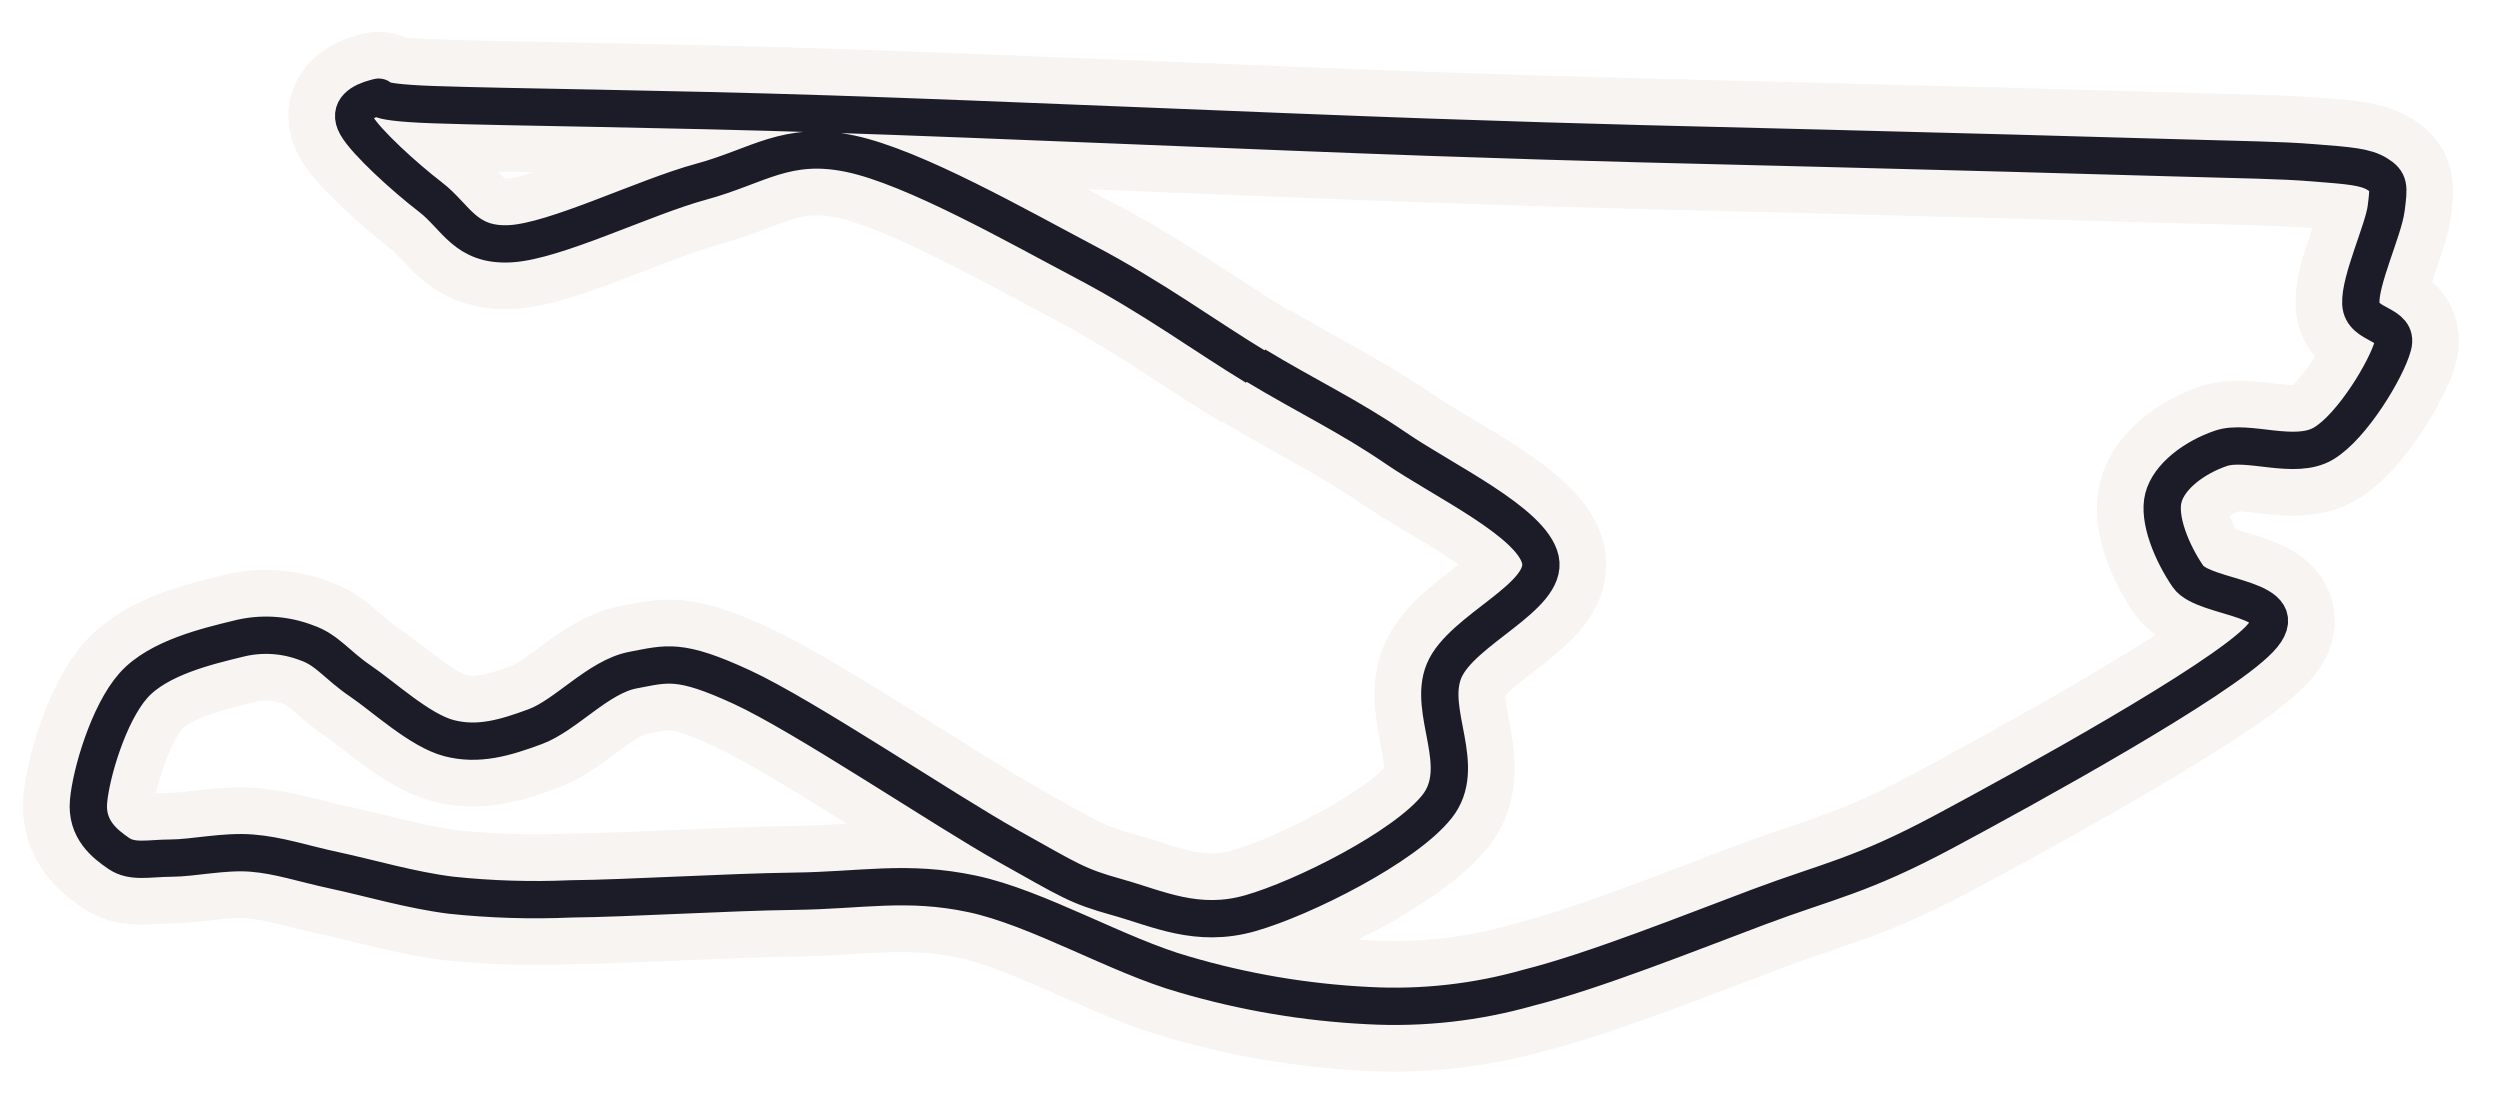
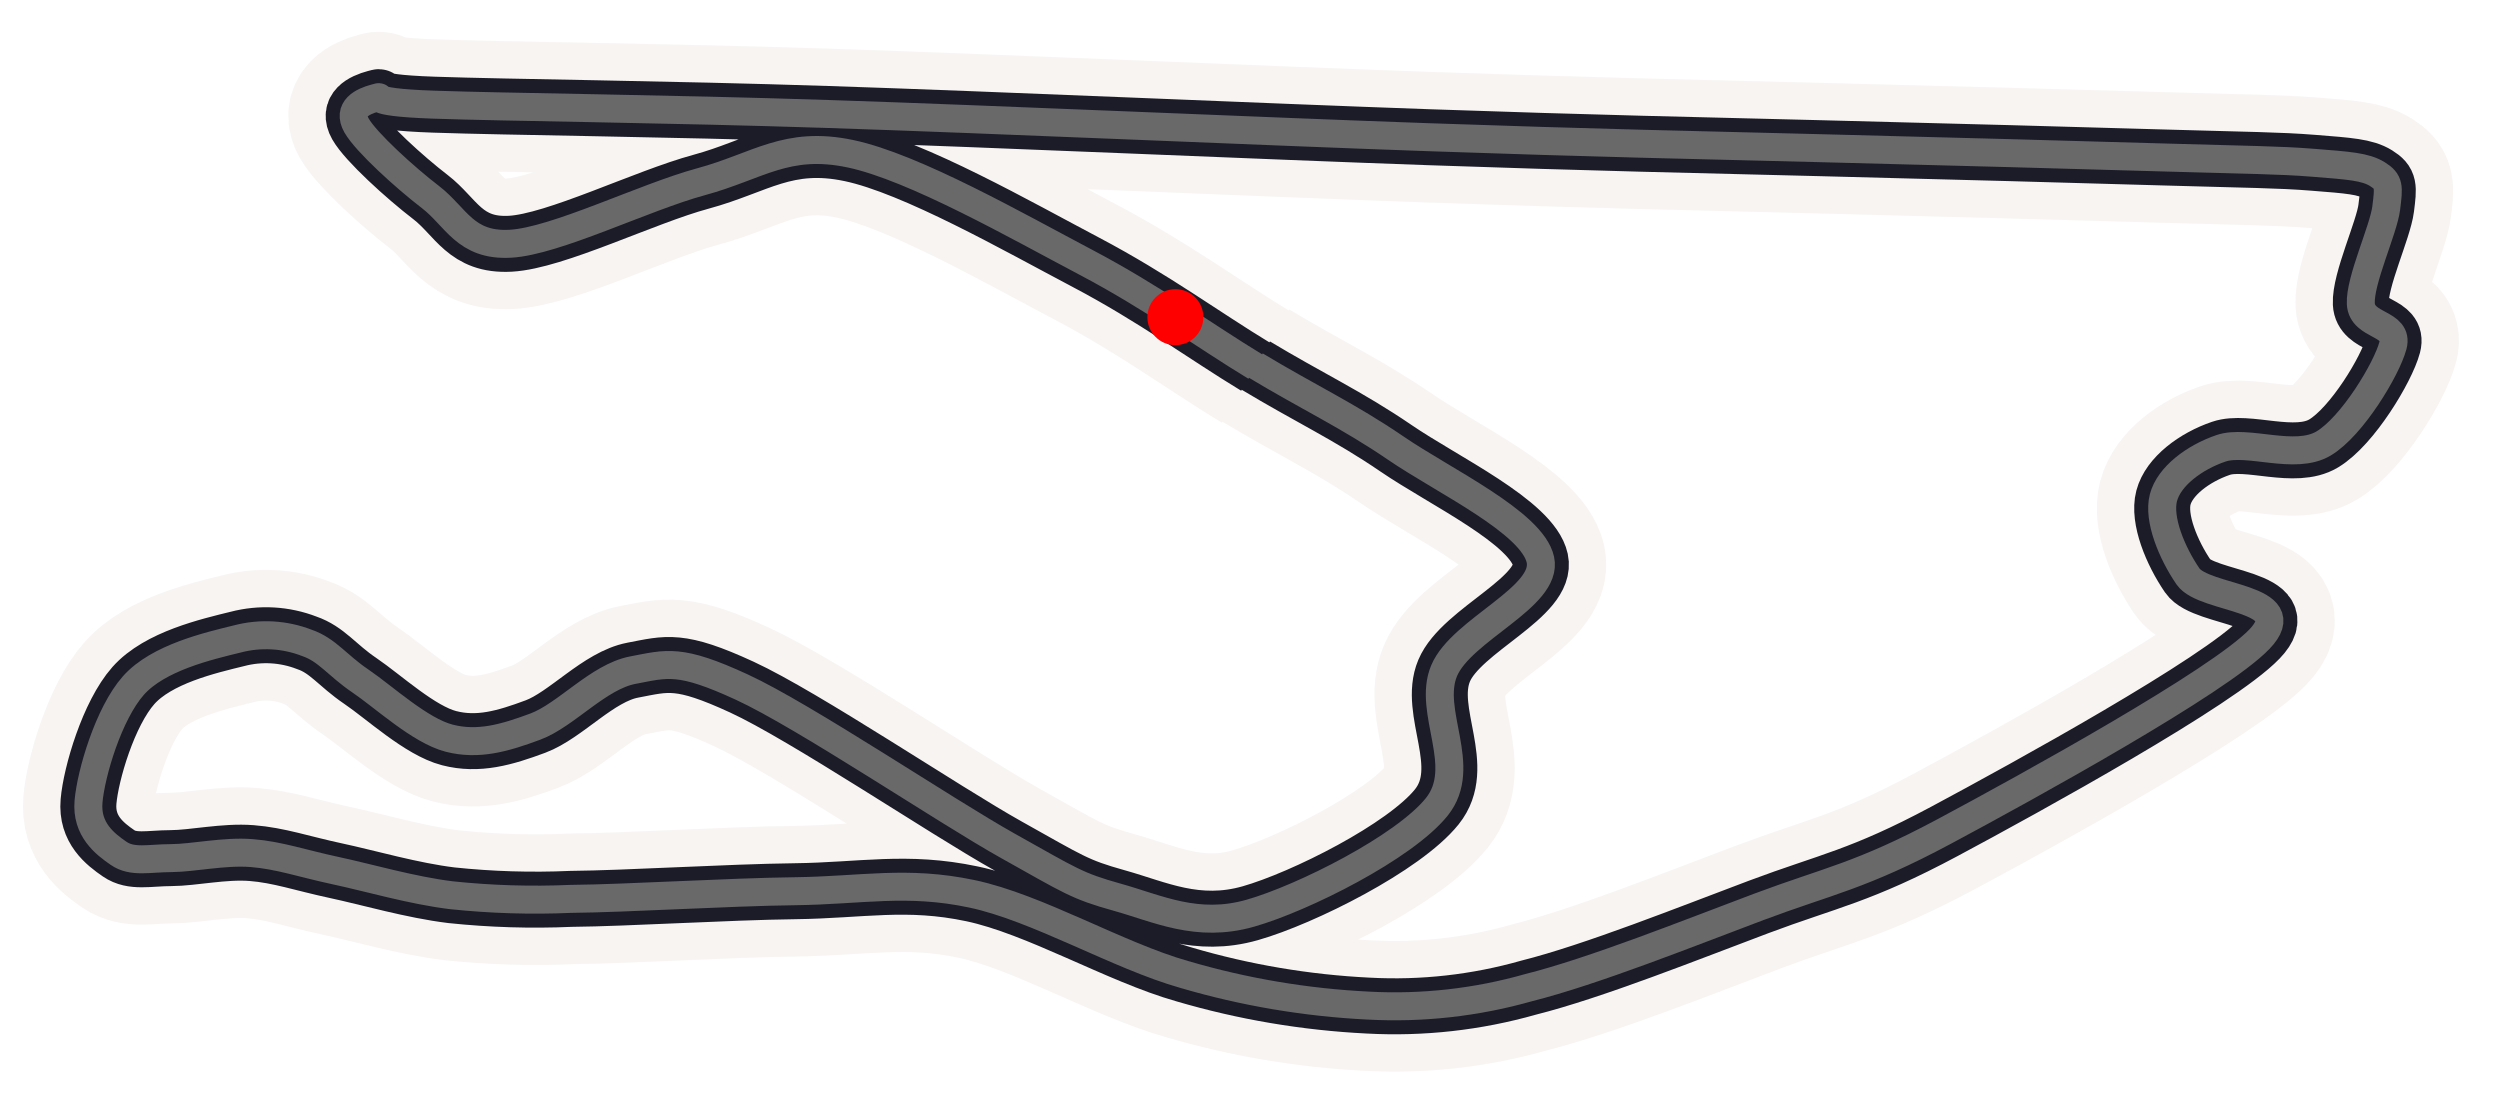
<svg xmlns="http://www.w3.org/2000/svg" viewBox="7 81 268 119">
  <g>
    <path d="M141.59,120.17c5.55,3.35,10,5.42,15.07,8.89S171.26,137,172.13,141s-8.47,7.49-10.32,11.9,2.68,10.28-.79,14.6-14.31,9.78-20,11.4-9.92-.51-14.26-1.72-5-1.75-11.74-5.52-21.79-13.91-28.49-17-8-2.52-11.69-1.82-7.17,4.83-10.45,6.05-6.13,2.05-9.25,1.24-7-4.43-9.51-6.13-3.55-3.34-5.75-4.09a12.1,12.1,0,0,0-7.42-.42c-3.09.76-8.5,2-11.16,5s-4.55,9.43-4.81,12.43,1.76,4.55,3.23,5.56,3.23.52,5.61.51,5.7-.77,8.64-.54,5.45,1.12,9,1.88,8.22,2.13,12.42,2.64a86.2,86.2,0,0,0,12.81.39c6.13-.06,16.81-.73,24-.82s12-1.2,19,.28,15.67,6.64,22.74,8.64a84.68,84.68,0,0,0,19.74,3.34,52.47,52.47,0,0,0,17.17-1.92c7-1.76,17.26-5.87,24.69-8.66s10.94-3.3,19.89-8.09,29.43-16.06,33.79-20.62-5.94-4.19-7.67-6.72-3.23-6.15-2.63-8.44,3.32-4.32,6.17-5.29,7.92,1.32,11-.52,6.77-8,7.43-10.49-3.32-2-3.44-4.5,2.43-7.91,2.72-10.23.36-2.84-.94-3.65-3.1-.92-6.87-1.22-6.95-.3-15.73-.56-23.77-.67-36.94-1-24.35-.56-42.11-1.18-46.64-1.91-64.43-2.49-34.19-.72-42.28-1-4.9-1.08-6.28-.71-3,1.17-2,2.94,5.18,5.57,7.93,7.68,3.71,5.26,8.55,5,14.37-5,20.46-6.65,9.16-4.44,16-3,18,7.82,25.25,11.64,12.67,7.85,18.2,11.2" fill="none" stroke="#f7f4f1" stroke-width="14" />
-     <path d="M141.59,120.17c5.55,3.35,10,5.42,15.07,8.89S171.26,137,172.13,141s-8.47,7.49-10.32,11.9,2.68,10.28-.79,14.6-14.31,9.78-20,11.4-9.92-.51-14.26-1.72-5-1.75-11.74-5.52-21.79-13.91-28.49-17-8-2.52-11.69-1.82-7.17,4.83-10.45,6.05-6.13,2.05-9.25,1.24-7-4.43-9.51-6.13-3.55-3.34-5.75-4.09a12.1,12.1,0,0,0-7.42-.42c-3.09.76-8.5,2-11.16,5s-4.55,9.43-4.81,12.43,1.76,4.55,3.23,5.56,3.23.52,5.61.51,5.7-.77,8.64-.54,5.45,1.12,9,1.88,8.22,2.13,12.42,2.64a86.2,86.2,0,0,0,12.81.39c6.13-.06,16.81-.73,24-.82s12-1.2,19,.28,15.67,6.64,22.74,8.64a84.68,84.68,0,0,0,19.74,3.34,52.47,52.47,0,0,0,17.17-1.92c7-1.76,17.26-5.87,24.69-8.66s10.94-3.3,19.89-8.09,29.43-16.06,33.79-20.62-5.94-4.19-7.67-6.72-3.23-6.15-2.63-8.44,3.32-4.32,6.17-5.29,7.92,1.32,11-.52,6.77-8,7.43-10.49-3.32-2-3.44-4.5,2.43-7.91,2.72-10.23.36-2.84-.94-3.65-3.1-.92-6.87-1.22-6.95-.3-15.73-.56-23.77-.67-36.94-1-24.35-.56-42.11-1.18-46.64-1.91-64.43-2.49-34.19-.72-42.28-1-4.9-1.08-6.28-.71-3,1.17-2,2.94,5.18,5.57,7.93,7.68,3.71,5.26,8.55,5,14.37-5,20.46-6.65,9.16-4.44,16-3,18,7.82,25.25,11.64,12.67,7.85,18.2,11.2" fill="none" stroke="#1c1c29" stroke-width="4" />
+     <path d="M141.59,120.17c5.55,3.35,10,5.42,15.07,8.89S171.26,137,172.13,141s-8.47,7.49-10.32,11.9,2.68,10.28-.79,14.6-14.31,9.78-20,11.4-9.92-.51-14.26-1.72-5-1.75-11.74-5.52-21.79-13.91-28.49-17-8-2.52-11.69-1.82-7.17,4.83-10.45,6.05-6.13,2.05-9.25,1.24-7-4.43-9.51-6.13-3.55-3.34-5.75-4.09a12.1,12.1,0,0,0-7.42-.42c-3.09.76-8.5,2-11.16,5s-4.55,9.43-4.81,12.43,1.76,4.55,3.23,5.56,3.23.52,5.61.51,5.7-.77,8.64-.54,5.45,1.12,9,1.88,8.22,2.13,12.42,2.64a86.2,86.2,0,0,0,12.81.39c6.13-.06,16.81-.73,24-.82s12-1.2,19,.28,15.67,6.64,22.74,8.64a84.68,84.68,0,0,0,19.74,3.34,52.47,52.47,0,0,0,17.17-1.92c7-1.76,17.26-5.87,24.69-8.66s10.94-3.3,19.89-8.09,29.43-16.06,33.79-20.62-5.94-4.19-7.67-6.72-3.23-6.15-2.63-8.44,3.32-4.32,6.17-5.29,7.92,1.32,11-.52,6.77-8,7.43-10.49-3.32-2-3.44-4.5,2.43-7.91,2.72-10.23.36-2.84-.94-3.65-3.1-.92-6.87-1.22-6.95-.3-15.73-.56-23.77-.67-36.94-1-24.35-.56-42.11-1.18-46.64-1.91-64.43-2.49-34.19-.72-42.28-1-4.9-1.08-6.28-.71-3,1.17-2,2.94,5.18,5.57,7.93,7.68,3.71,5.26,8.55,5,14.37-5,20.46-6.65,9.16-4.44,16-3,18,7.82,25.25,11.64,12.67,7.85,18.2,11.2" fill="none" stroke="#1c1c29" stroke-width="6" />
+     <path d="M141.59,120.17c5.55,3.35,10,5.42,15.07,8.89S171.26,137,172.13,141s-8.47,7.49-10.32,11.9,2.68,10.28-.79,14.6-14.31,9.78-20,11.4-9.92-.51-14.26-1.72-5-1.75-11.74-5.52-21.79-13.91-28.49-17-8-2.52-11.69-1.82-7.17,4.83-10.45,6.05-6.13,2.05-9.25,1.24-7-4.43-9.51-6.13-3.55-3.34-5.75-4.09a12.1,12.1,0,0,0-7.42-.42c-3.09.76-8.5,2-11.16,5s-4.55,9.43-4.81,12.43,1.76,4.55,3.23,5.56,3.23.52,5.61.51,5.7-.77,8.64-.54,5.45,1.12,9,1.88,8.22,2.13,12.42,2.64a86.2,86.2,0,0,0,12.81.39c6.13-.06,16.81-.73,24-.82s12-1.2,19,.28,15.67,6.64,22.74,8.64a84.68,84.68,0,0,0,19.74,3.34,52.47,52.47,0,0,0,17.17-1.92c7-1.76,17.26-5.87,24.69-8.66s10.94-3.3,19.89-8.09,29.43-16.06,33.79-20.62-5.94-4.19-7.67-6.72-3.23-6.15-2.63-8.44,3.32-4.32,6.17-5.29,7.92,1.32,11-.52,6.77-8,7.43-10.49-3.32-2-3.44-4.5,2.43-7.91,2.72-10.23.36-2.84-.94-3.65-3.1-.92-6.87-1.22-6.95-.3-15.73-.56-23.77-.67-36.94-1-24.35-.56-42.11-1.18-46.64-1.91-64.43-2.49-34.19-.72-42.28-1-4.9-1.08-6.28-.71-3,1.17-2,2.94,5.18,5.57,7.93,7.68,3.71,5.26,8.55,5,14.37-5,20.46-6.65,9.16-4.44,16-3,18,7.82,25.25,11.64,12.67,7.85,18.2,11.2" fill="none" stroke="#696969ff       " stroke-width="3" />
+     <circle cx="133" cy="115" r="3" fill="#ff0000ff" />
  </g>
</svg>
